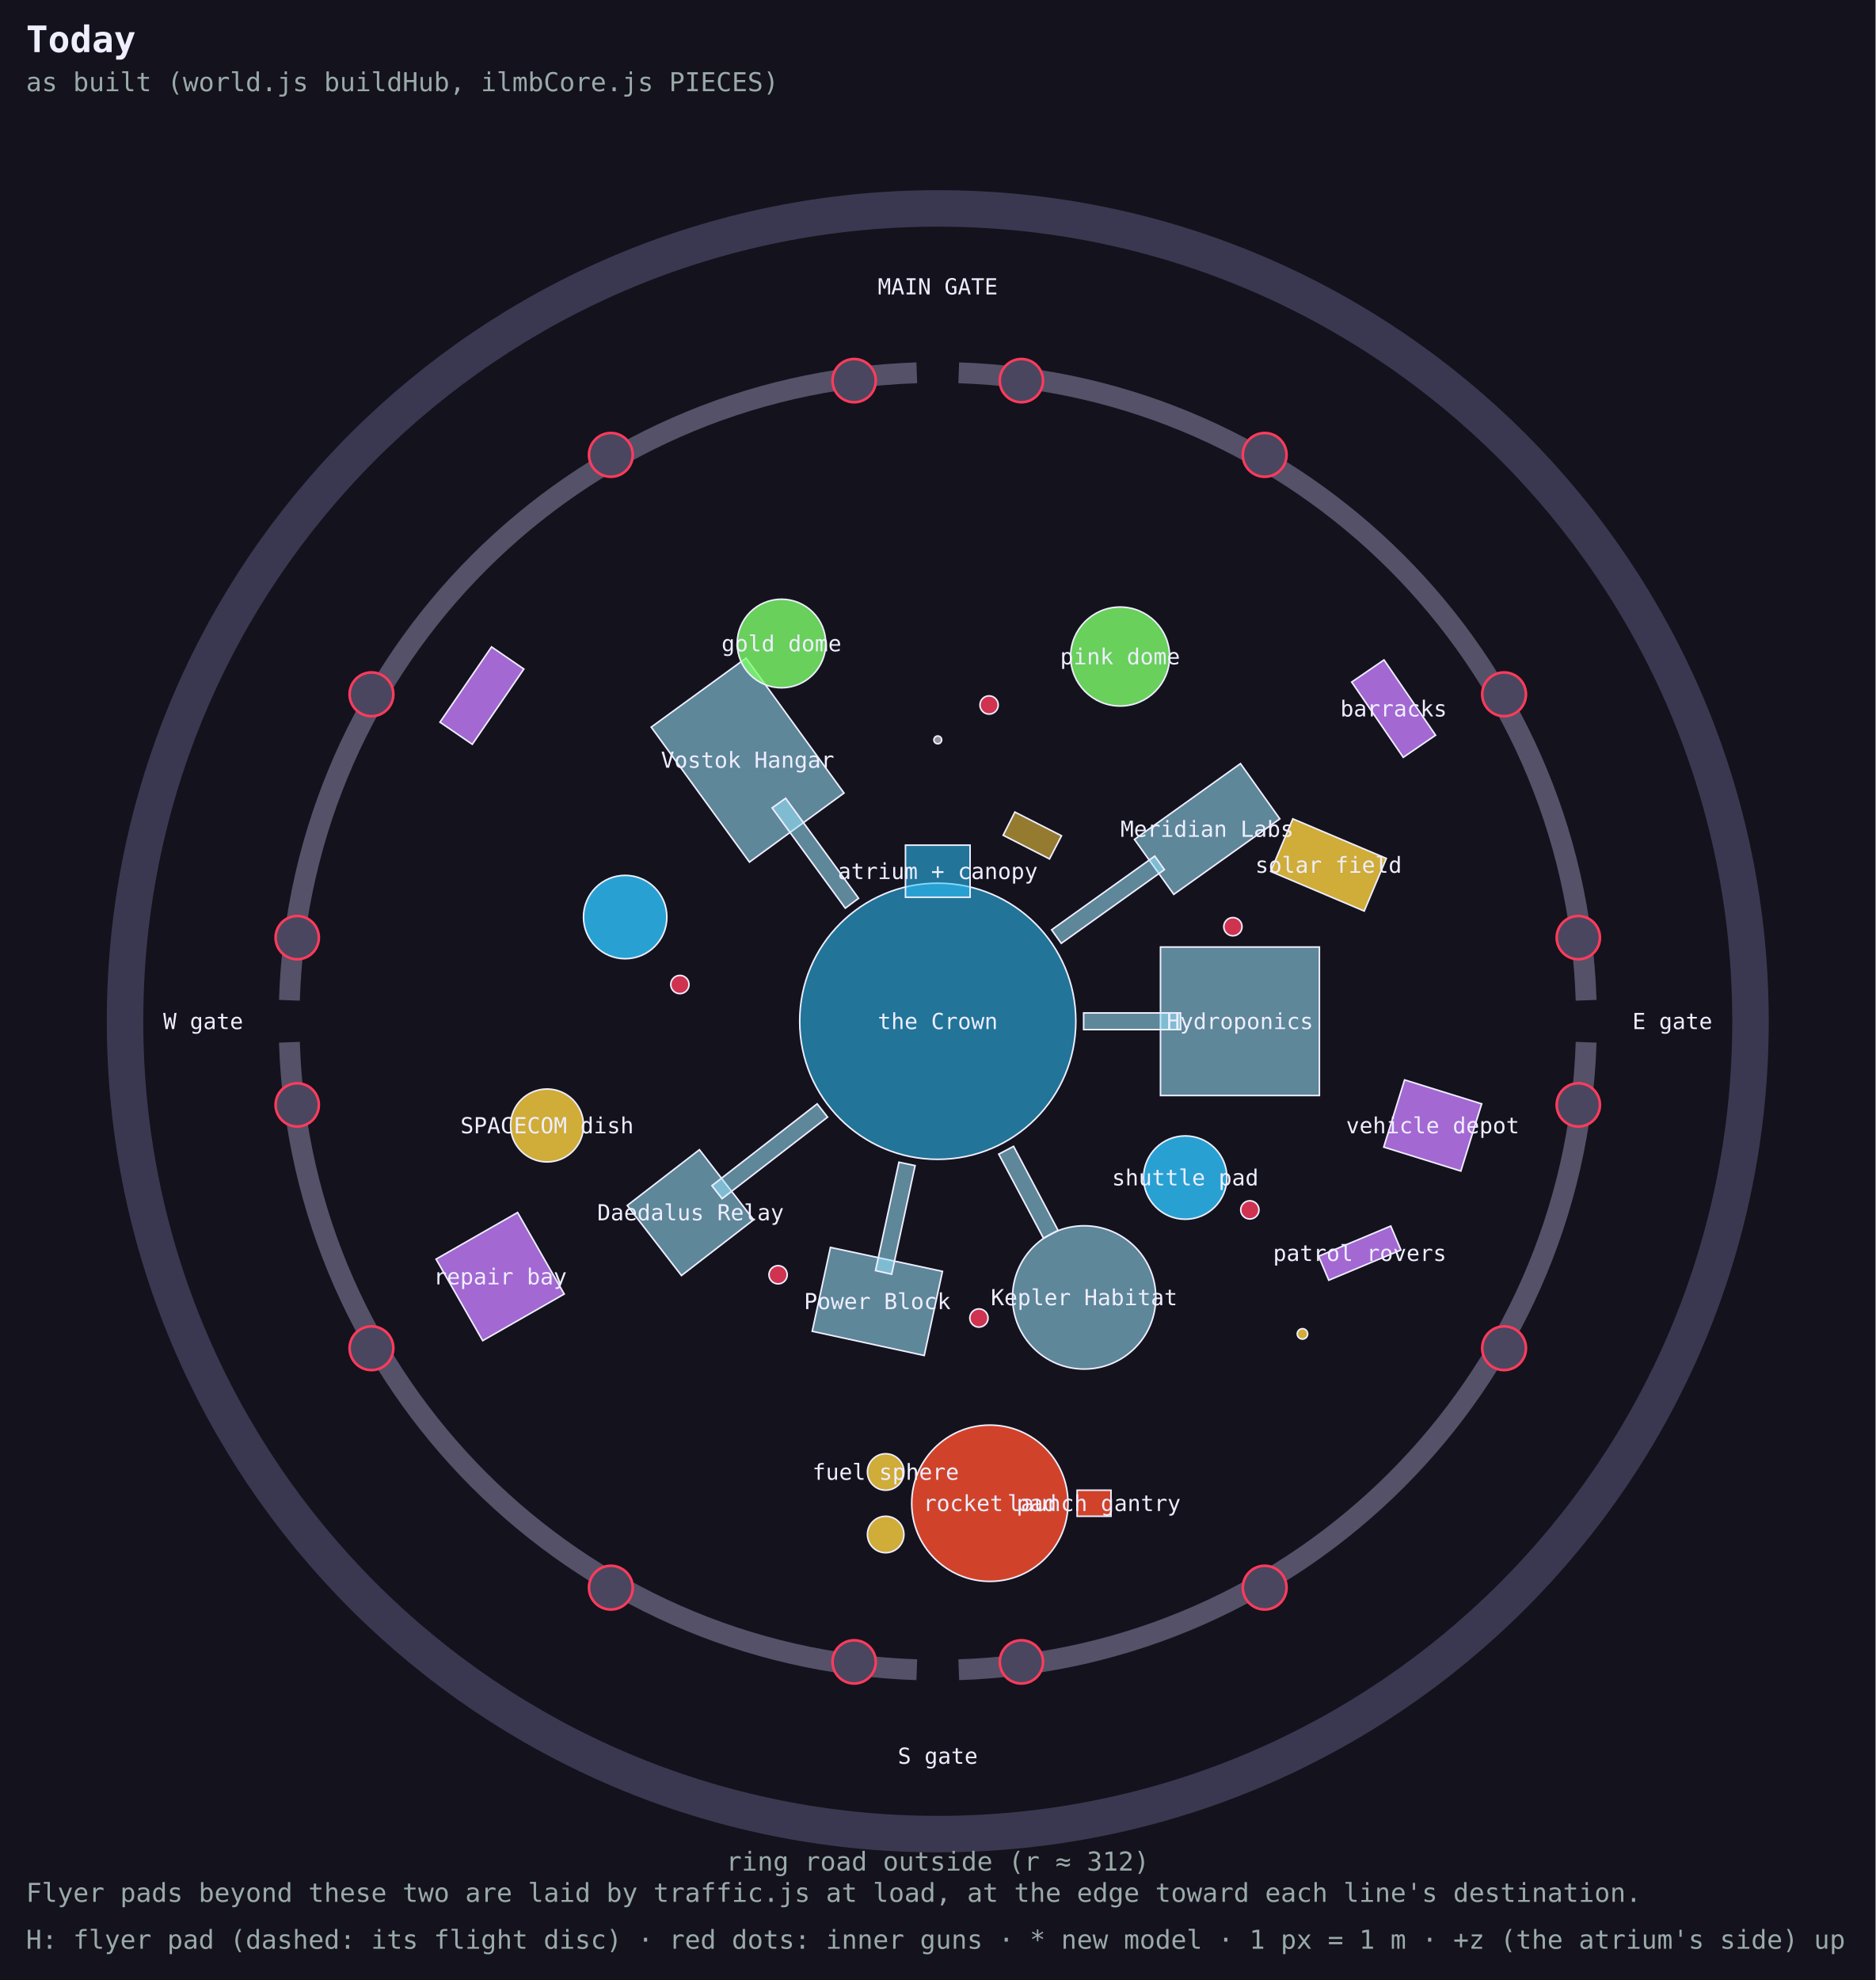
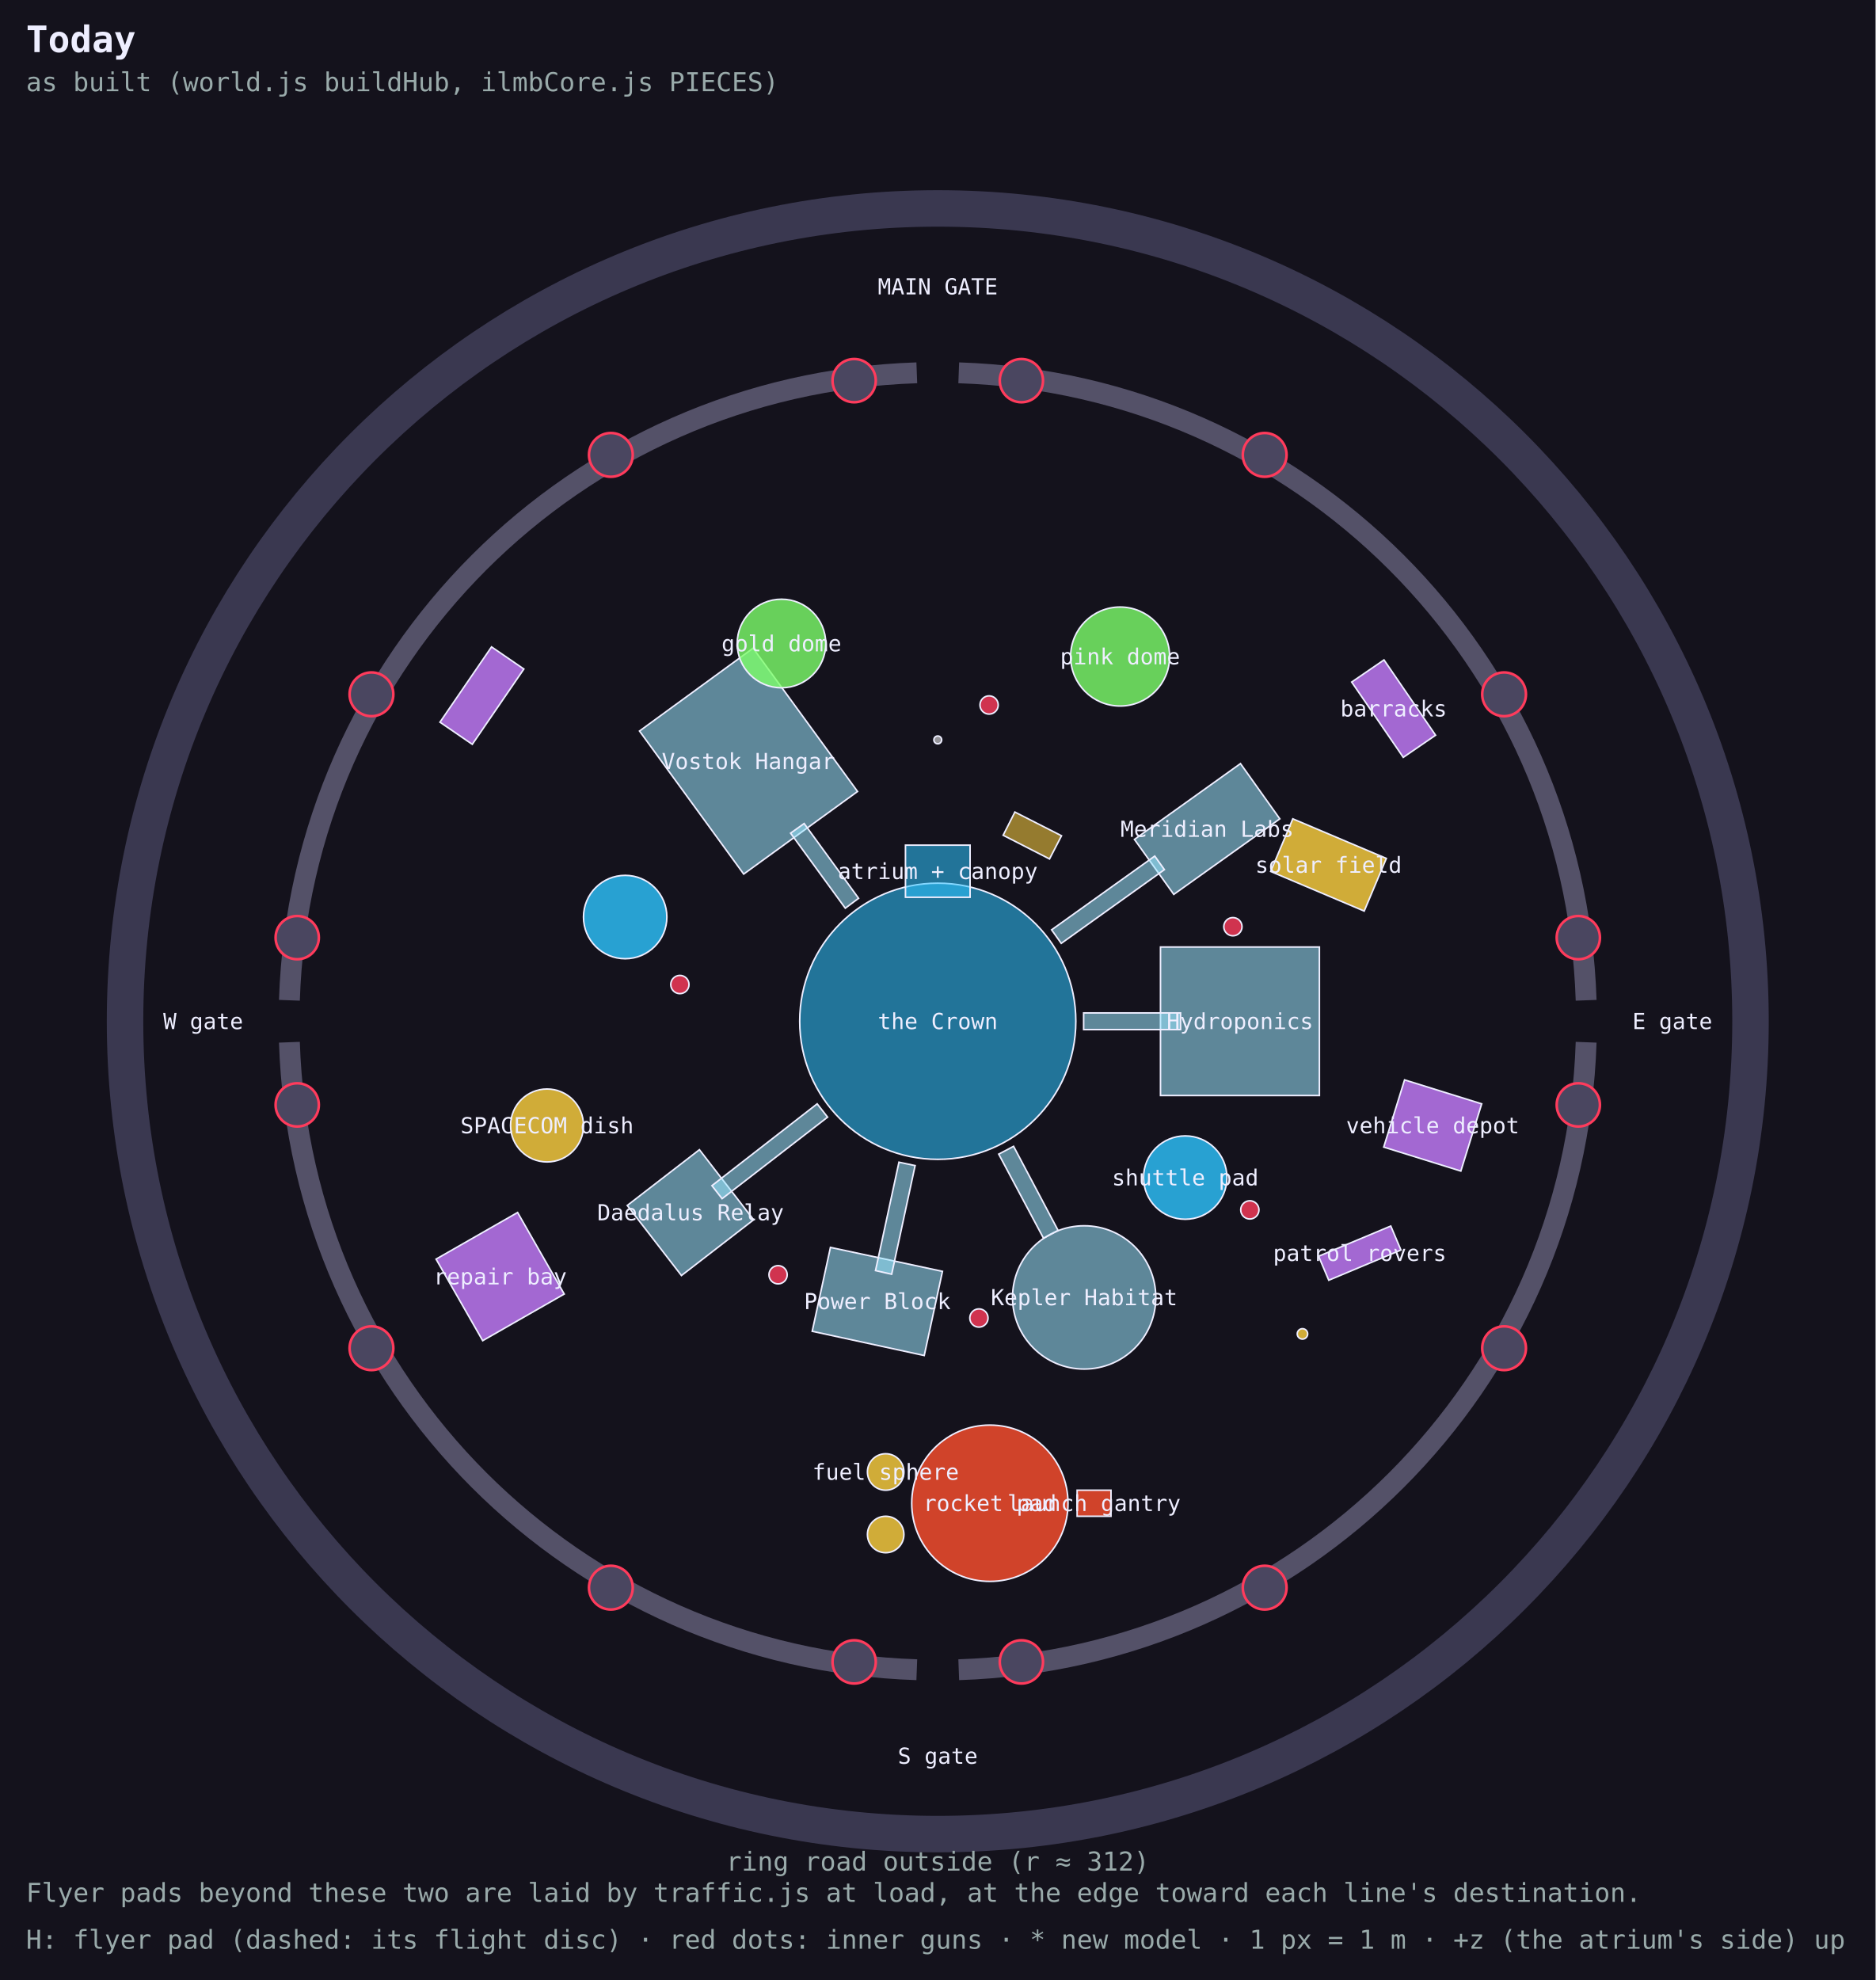
<svg xmlns="http://www.w3.org/2000/svg" width="720" height="760" viewBox="0 0 720 760" role="img" aria-label="Today: plan of the International Moon Base, as built (world.js buildHub, ilmbCore.js PIECES)">
  <style>text{font:10px ui-monospace,Menlo,monospace;fill:#eef}.t{font-size:14px;font-weight:bold}.k{fill:#9aa}.z{font-size:12px;font-weight:bold;letter-spacing:1px}.s{font-size:8.5px}</style>
  <rect width="720" height="760" fill="#14121c" />
  <text x="10" y="20" class="t">Today</text>
  <text x="10" y="35" class="k">as built (world.js buildHub, ilmbCore.js PIECES)</text>
  <circle cx="360.0" cy="392.0" r="312" fill="none" stroke="#3a3850" stroke-width="14" />
  <text x="360.0" y="718.0" text-anchor="middle" class="k">ring road outside (r ≈ 312)</text>
  <path d="M612.9,383.8 A253,253 0 0 0 368.2,139.1 L367.9,147.1 A245,245 0 0 1 604.9,384.1 Z" fill="#5b5870" fill-opacity="0.9" />
  <path d="M351.8,139.1 A253,253 0 0 0 107.1,383.8 L115.1,384.1 A245,245 0 0 1 352.1,147.1 Z" fill="#5b5870" fill-opacity="0.9" />
  <path d="M107.1,400.2 A253,253 0 0 0 351.8,644.9 L352.1,636.9 A245,245 0 0 1 115.1,399.9 Z" fill="#5b5870" fill-opacity="0.9" />
  <path d="M368.2,644.9 A253,253 0 0 0 612.9,400.2 L604.9,399.9 A245,245 0 0 1 367.9,636.9 Z" fill="#5b5870" fill-opacity="0.9" />
  <circle cx="605.9" cy="424.1" r="8.3" fill="#4a4660" stroke="#ff3b5c" stroke-width="1" />
  <circle cx="605.9" cy="359.9" r="8.3" fill="#4a4660" stroke="#ff3b5c" stroke-width="1" />
  <circle cx="392.1" cy="146.1" r="8.3" fill="#4a4660" stroke="#ff3b5c" stroke-width="1" />
  <circle cx="327.9" cy="146.1" r="8.3" fill="#4a4660" stroke="#ff3b5c" stroke-width="1" />
  <circle cx="114.1" cy="359.9" r="8.3" fill="#4a4660" stroke="#ff3b5c" stroke-width="1" />
  <circle cx="114.1" cy="424.1" r="8.3" fill="#4a4660" stroke="#ff3b5c" stroke-width="1" />
  <circle cx="327.9" cy="637.9" r="8.3" fill="#4a4660" stroke="#ff3b5c" stroke-width="1" />
  <circle cx="392.1" cy="637.9" r="8.3" fill="#4a4660" stroke="#ff3b5c" stroke-width="1" />
  <circle cx="577.4" cy="266.5" r="8.4" fill="#4a4660" stroke="#ff3b5c" stroke-width="1" />
  <circle cx="485.5" cy="174.6" r="8.4" fill="#4a4660" stroke="#ff3b5c" stroke-width="1" />
  <circle cx="234.5" cy="174.6" r="8.4" fill="#4a4660" stroke="#ff3b5c" stroke-width="1" />
  <circle cx="142.6" cy="266.5" r="8.4" fill="#4a4660" stroke="#ff3b5c" stroke-width="1" />
  <circle cx="142.6" cy="517.5" r="8.4" fill="#4a4660" stroke="#ff3b5c" stroke-width="1" />
  <circle cx="234.5" cy="609.4" r="8.4" fill="#4a4660" stroke="#ff3b5c" stroke-width="1" />
  <circle cx="485.5" cy="609.4" r="8.4" fill="#4a4660" stroke="#ff3b5c" stroke-width="1" />
  <circle cx="577.4" cy="517.5" r="8.4" fill="#4a4660" stroke="#ff3b5c" stroke-width="1" />
  <circle cx="360.0" cy="392.0" r="53" fill="#2ec4ff" fill-opacity="0.55" stroke="#eef" stroke-width="0.6" />
  <polygon points="347.6,344.4 372.4,344.4 372.4,324.4 347.6,324.4" fill="#2ec4ff" fill-opacity="0.55" stroke="#eef" stroke-width="0.6" />
  <polygon points="445.5,420.5 506.5,420.5 506.5,363.5 445.5,363.5" fill="#9be7ff" fill-opacity="0.55" stroke="#eef" stroke-width="0.6" />
  <polygon points="450.6,343.3 491.3,314.3 476.2,293.1 435.5,322.2" fill="#9be7ff" fill-opacity="0.55" stroke="#eef" stroke-width="0.6" />
-   <polygon points="324.0,304.4 286.4,252.6 250.0,279.1 287.7,330.9" fill="#9be7ff" fill-opacity="0.55" stroke="#eef" stroke-width="0.6" />
+   <polygon points="329.2,303.8 289.1,248.8 245.5,280.6 285.5,335.5" fill="#9be7ff" fill-opacity="0.55" stroke="#eef" stroke-width="0.6" />
  <polygon points="268.5,441.3 240.8,462.7 261.6,489.6 289.3,468.2" fill="#9be7ff" fill-opacity="0.55" stroke="#eef" stroke-width="0.6" />
  <polygon points="318.8,478.8 311.8,511.0 354.8,520.3 361.8,488.0" fill="#9be7ff" fill-opacity="0.55" stroke="#eef" stroke-width="0.6" />
  <circle cx="416.2" cy="498.0" r="27.5" fill="#9be7ff" fill-opacity="0.55" stroke="#eef" stroke-width="0.6" />
  <polygon points="416.0,395.2 453.2,395.2 453.2,388.8 416.0,388.8" fill="#9be7ff" fill-opacity="0.55" stroke="#eef" stroke-width="0.6" />
  <polygon points="407.4,362.1 447.0,333.8 443.3,328.6 403.7,356.9" fill="#9be7ff" fill-opacity="0.55" stroke="#eef" stroke-width="0.6" />
-   <polygon points="329.6,344.8 301.6,306.4 296.4,310.1 324.5,348.6" fill="#9be7ff" fill-opacity="0.55" stroke="#eef" stroke-width="0.6" />
+   <polygon points="329.6,344.8 308.7,316.1 303.5,319.8 324.5,348.6" fill="#9be7ff" fill-opacity="0.55" stroke="#eef" stroke-width="0.6" />
  <polygon points="313.7,423.7 273.3,455.1 277.2,460.1 317.7,428.8" fill="#9be7ff" fill-opacity="0.55" stroke="#eef" stroke-width="0.6" />
  <polygon points="345.1,446.1 336.1,487.7 342.3,489.1 351.3,447.4" fill="#9be7ff" fill-opacity="0.55" stroke="#eef" stroke-width="0.6" />
  <polygon points="383.4,443.0 400.6,475.3 406.2,472.3 389.1,440.0" fill="#9be7ff" fill-opacity="0.55" stroke="#eef" stroke-width="0.6" />
  <polygon points="385.1,320.6 402.9,329.7 407.5,320.8 389.6,311.7" fill="#ffd23f" fill-opacity="0.55" stroke="#eef" stroke-width="0.6" />
  <circle cx="360.0" cy="284.0" r="1.5" fill="#ffffff" fill-opacity="0.55" stroke="#eef" stroke-width="0.6" />
  <polygon points="167.4,483.3 185.3,514.6 216.6,496.7 198.7,465.4" fill="#c77dff" fill-opacity="0.8" stroke="#eef" stroke-width="0.6" />
  <polygon points="560.8,449.5 568.8,423.7 539.2,414.5 531.2,440.3" fill="#c77dff" fill-opacity="0.8" stroke="#eef" stroke-width="0.6" />
  <polygon points="510.1,491.4 537.8,479.8 533.9,470.6 506.2,482.2" fill="#c77dff" fill-opacity="0.8" stroke="#eef" stroke-width="0.6" />
  <polygon points="531.3,253.3 518.9,261.8 538.7,290.7 551.1,282.2" fill="#c77dff" fill-opacity="0.8" stroke="#eef" stroke-width="0.6" />
  <polygon points="201.1,256.8 188.7,248.3 168.9,277.2 181.3,285.7" fill="#c77dff" fill-opacity="0.8" stroke="#eef" stroke-width="0.6" />
  <circle cx="430.0" cy="252.0" r="19" fill="#7dff6a" fill-opacity="0.8" stroke="#eef" stroke-width="0.6" />
  <circle cx="300.0" cy="247.0" r="17" fill="#7dff6a" fill-opacity="0.8" stroke="#eef" stroke-width="0.6" />
  <circle cx="380.0" cy="577.0" r="30" fill="#ff4f2e" fill-opacity="0.8" stroke="#eef" stroke-width="0.6" />
  <polygon points="413.5,582.0 426.5,582.0 426.5,572.0 413.5,572.0" fill="#ff4f2e" fill-opacity="0.8" stroke="#eef" stroke-width="0.6" />
  <circle cx="340.0" cy="565.0" r="7" fill="#ffd23f" fill-opacity="0.8" stroke="#eef" stroke-width="0.6" />
  <circle cx="340.0" cy="589.0" r="7" fill="#ffd23f" fill-opacity="0.8" stroke="#eef" stroke-width="0.6" />
  <polygon points="487.8,334.5 523.7,349.7 532.2,329.5 496.3,314.3" fill="#ffd23f" fill-opacity="0.8" stroke="#eef" stroke-width="0.6" />
  <circle cx="500.0" cy="512.0" r="2" fill="#ffd23f" fill-opacity="0.8" stroke="#eef" stroke-width="0.6" />
  <circle cx="210.0" cy="432.0" r="14" fill="#ffd23f" fill-opacity="0.8" stroke="#eef" stroke-width="0.6" />
  <circle cx="455.0" cy="452.0" r="16" fill="#2ec4ff" fill-opacity="0.8" stroke="#eef" stroke-width="0.6" />
  <circle cx="240.0" cy="352.0" r="16" fill="#2ec4ff" fill-opacity="0.8" stroke="#eef" stroke-width="0.6" />
  <circle cx="473.3" cy="355.7" r="3.5" fill="#ff3b5c" fill-opacity="0.8" stroke="#eef" stroke-width="0.6" />
  <circle cx="379.7" cy="270.6" r="3.5" fill="#ff3b5c" fill-opacity="0.8" stroke="#eef" stroke-width="0.6" />
  <circle cx="261.0" cy="377.9" r="3.5" fill="#ff3b5c" fill-opacity="0.8" stroke="#eef" stroke-width="0.6" />
  <circle cx="298.7" cy="489.3" r="3.5" fill="#ff3b5c" fill-opacity="0.8" stroke="#eef" stroke-width="0.6" />
  <circle cx="375.8" cy="505.9" r="3.5" fill="#ff3b5c" fill-opacity="0.8" stroke="#eef" stroke-width="0.6" />
  <circle cx="479.8" cy="464.4" r="3.5" fill="#ff3b5c" fill-opacity="0.8" stroke="#eef" stroke-width="0.6" />
  <text x="360.0" y="395.0" text-anchor="middle" class="s">the Crown</text>
  <text x="360.0" y="337.4" text-anchor="middle" class="s">atrium + canopy</text>
  <text x="476.0" y="395.0" text-anchor="middle" class="s">Hydroponics</text>
  <text x="463.4" y="321.2" text-anchor="middle" class="s">Meridian Labs</text>
-   <text x="287.0" y="294.7" text-anchor="middle" class="s">Vostok Hangar</text>
+   <text x="287.3" y="295.2" text-anchor="middle" class="s">Vostok Hangar</text>
  <text x="265.1" y="468.4" text-anchor="middle" class="s">Daedalus Relay</text>
  <text x="336.8" y="502.5" text-anchor="middle" class="s">Power Block</text>
  <text x="416.2" y="501.0" text-anchor="middle" class="s">Kepler Habitat</text>
  <text x="192.0" y="493.0" text-anchor="middle" class="s">repair bay</text>
  <text x="550.0" y="435.0" text-anchor="middle" class="s">vehicle depot</text>
  <text x="522.0" y="484.0" text-anchor="middle" class="s">patrol rovers</text>
  <text x="535.0" y="275.0" text-anchor="middle" class="s">barracks</text>
  <text x="430.0" y="255.0" text-anchor="middle" class="s">pink dome</text>
  <text x="300.0" y="250.0" text-anchor="middle" class="s">gold dome</text>
  <text x="380.0" y="580.0" text-anchor="middle" class="s">rocket pad</text>
  <text x="420.0" y="580.0" text-anchor="middle" class="s">launch gantry</text>
  <text x="340.0" y="568.0" text-anchor="middle" class="s">fuel sphere</text>
  <text x="510.0" y="335.0" text-anchor="middle" class="s">solar field</text>
  <text x="210.0" y="435.0" text-anchor="middle" class="s">SPACECOM dish</text>
  <text x="455.0" y="455.0" text-anchor="middle" class="s">shuttle pad</text>
  <text x="642.0" y="395.0" text-anchor="middle" class="s" fill="#ff9f9f">E gate</text>
  <text x="360.0" y="113.0" text-anchor="middle" class="s" fill="#ff9f9f">MAIN GATE</text>
  <text x="78.0" y="395.0" text-anchor="middle" class="s" fill="#ff9f9f">W gate</text>
  <text x="360.0" y="677.0" text-anchor="middle" class="s" fill="#ff9f9f">S gate</text>
  <text x="10" y="730" class="k">Flyer pads beyond these two are laid by traffic.js at load, at the edge toward each line's destination.</text>
  <text x="10" y="748" class="k">H: flyer pad (dashed: its flight disc) · red dots: inner guns · * new model · 1 px = 1 m · +z (the atrium's side) up</text>
</svg>
